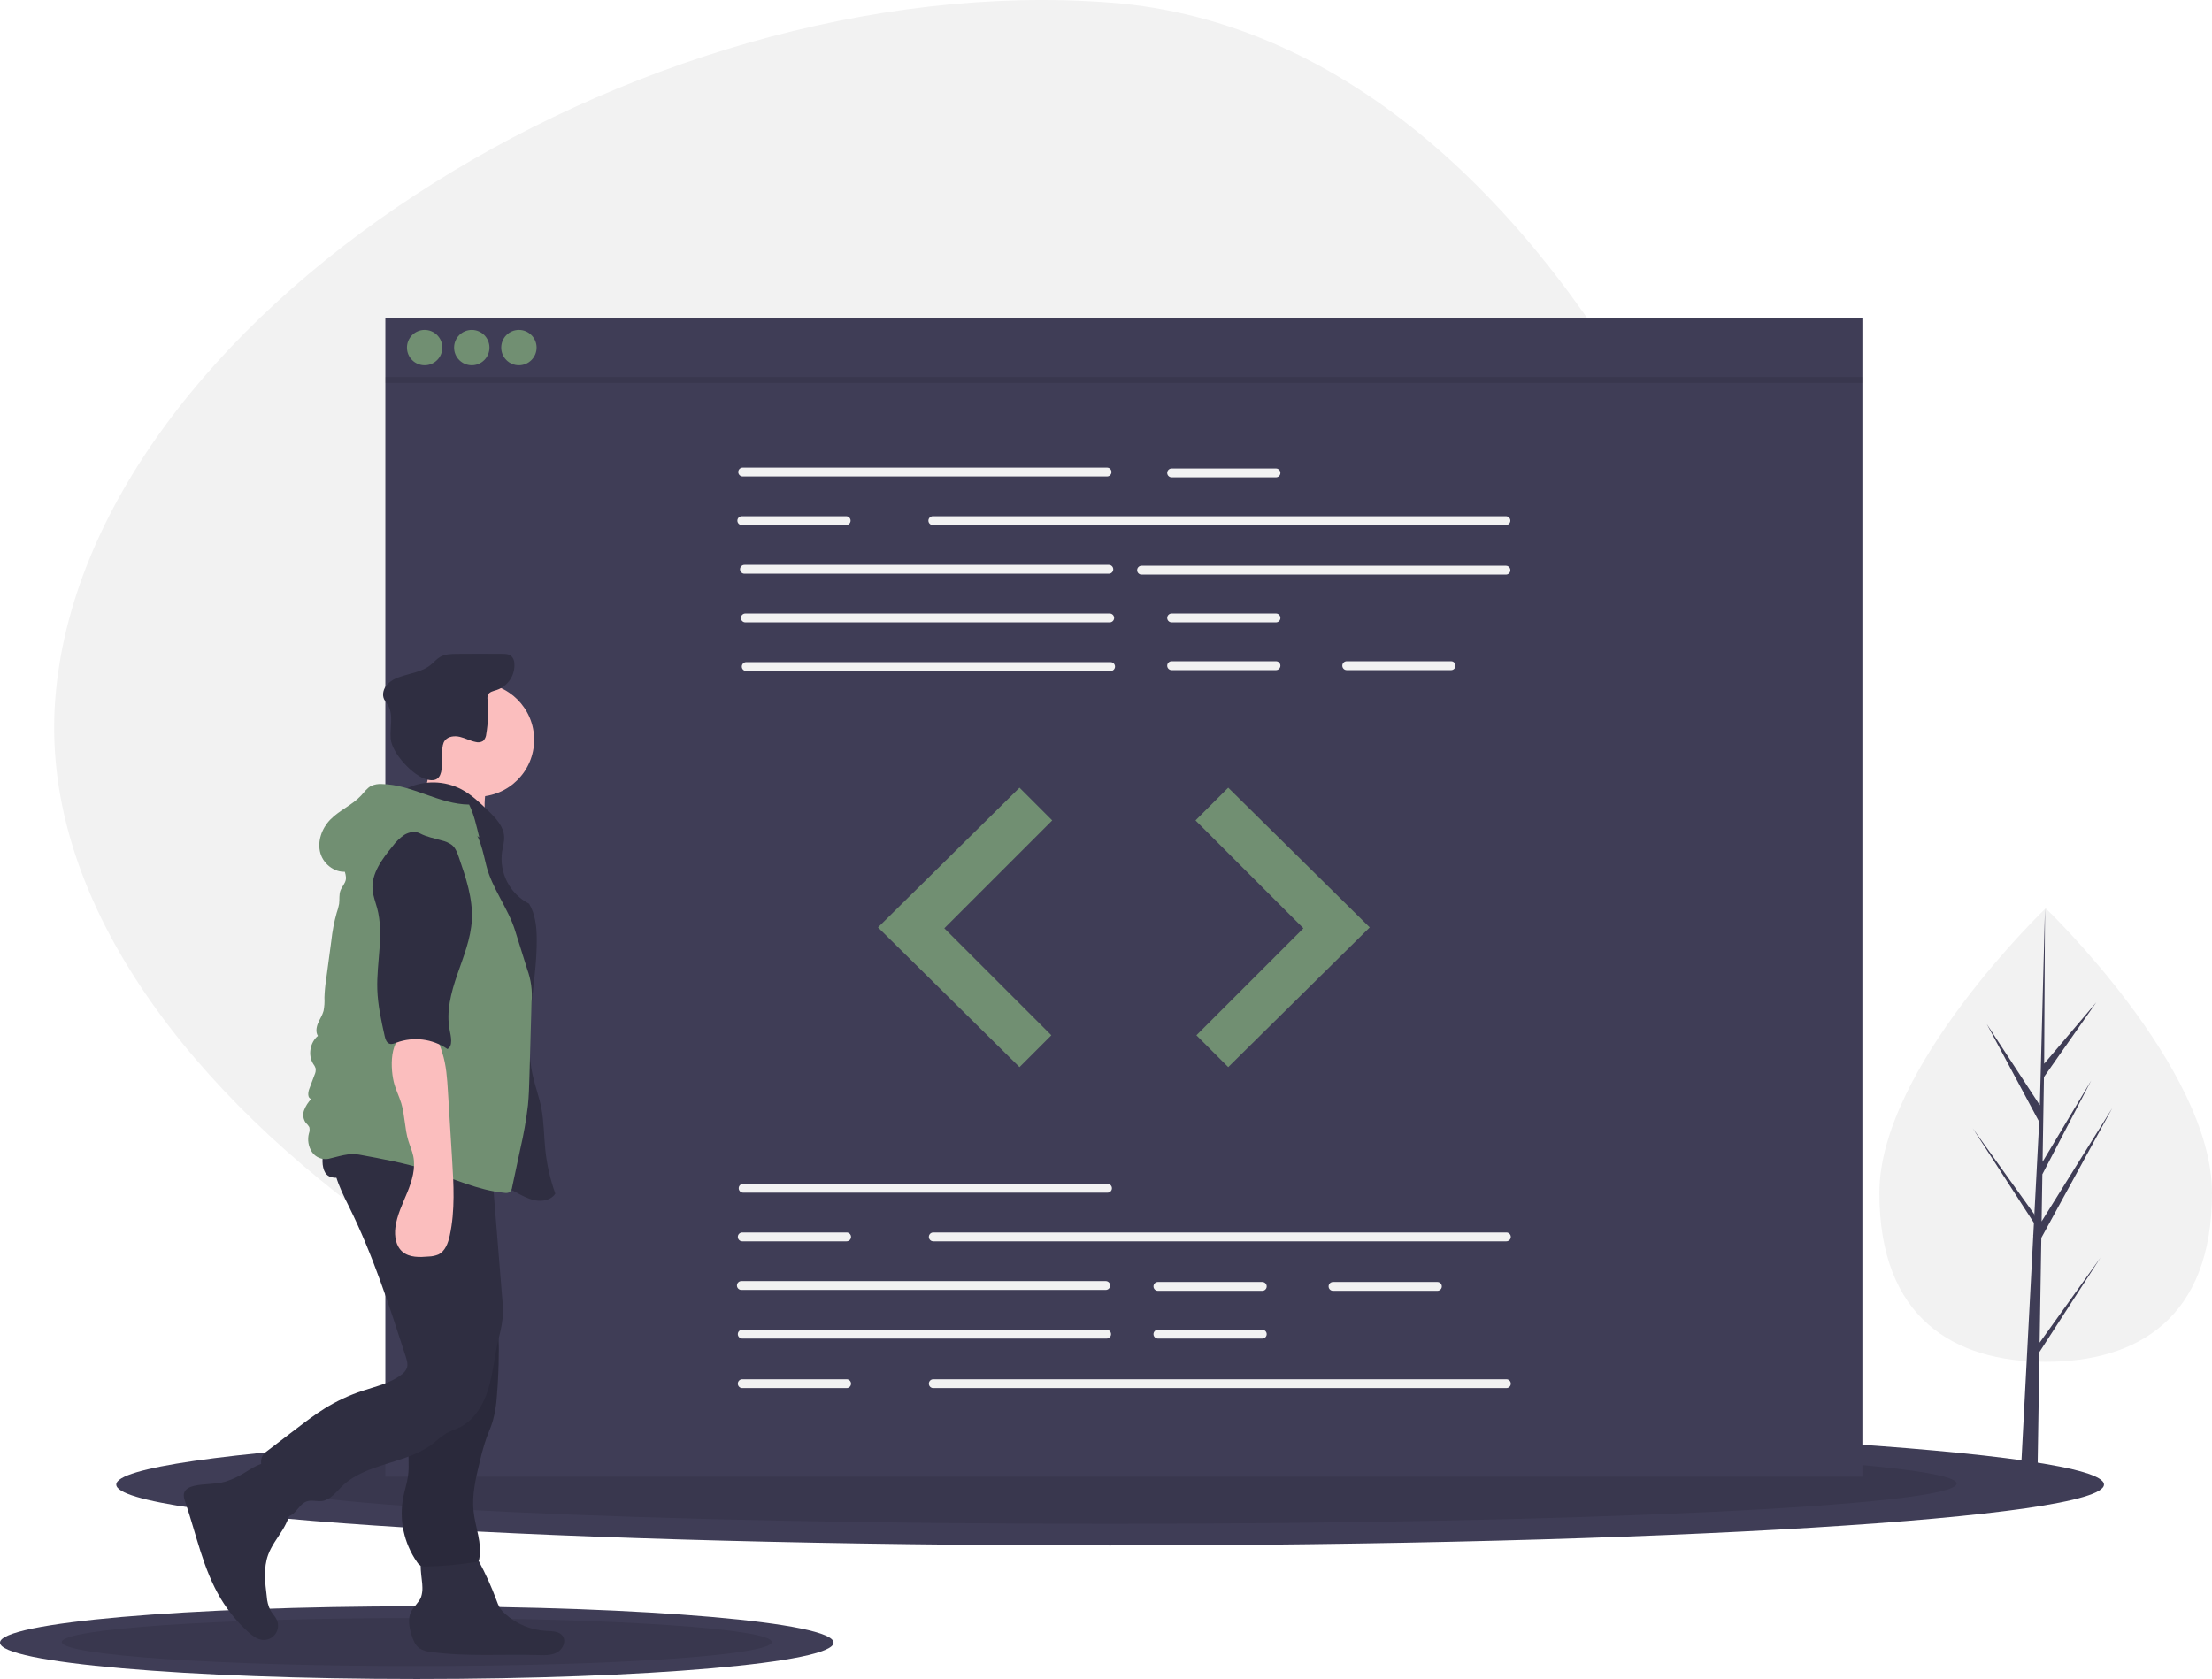
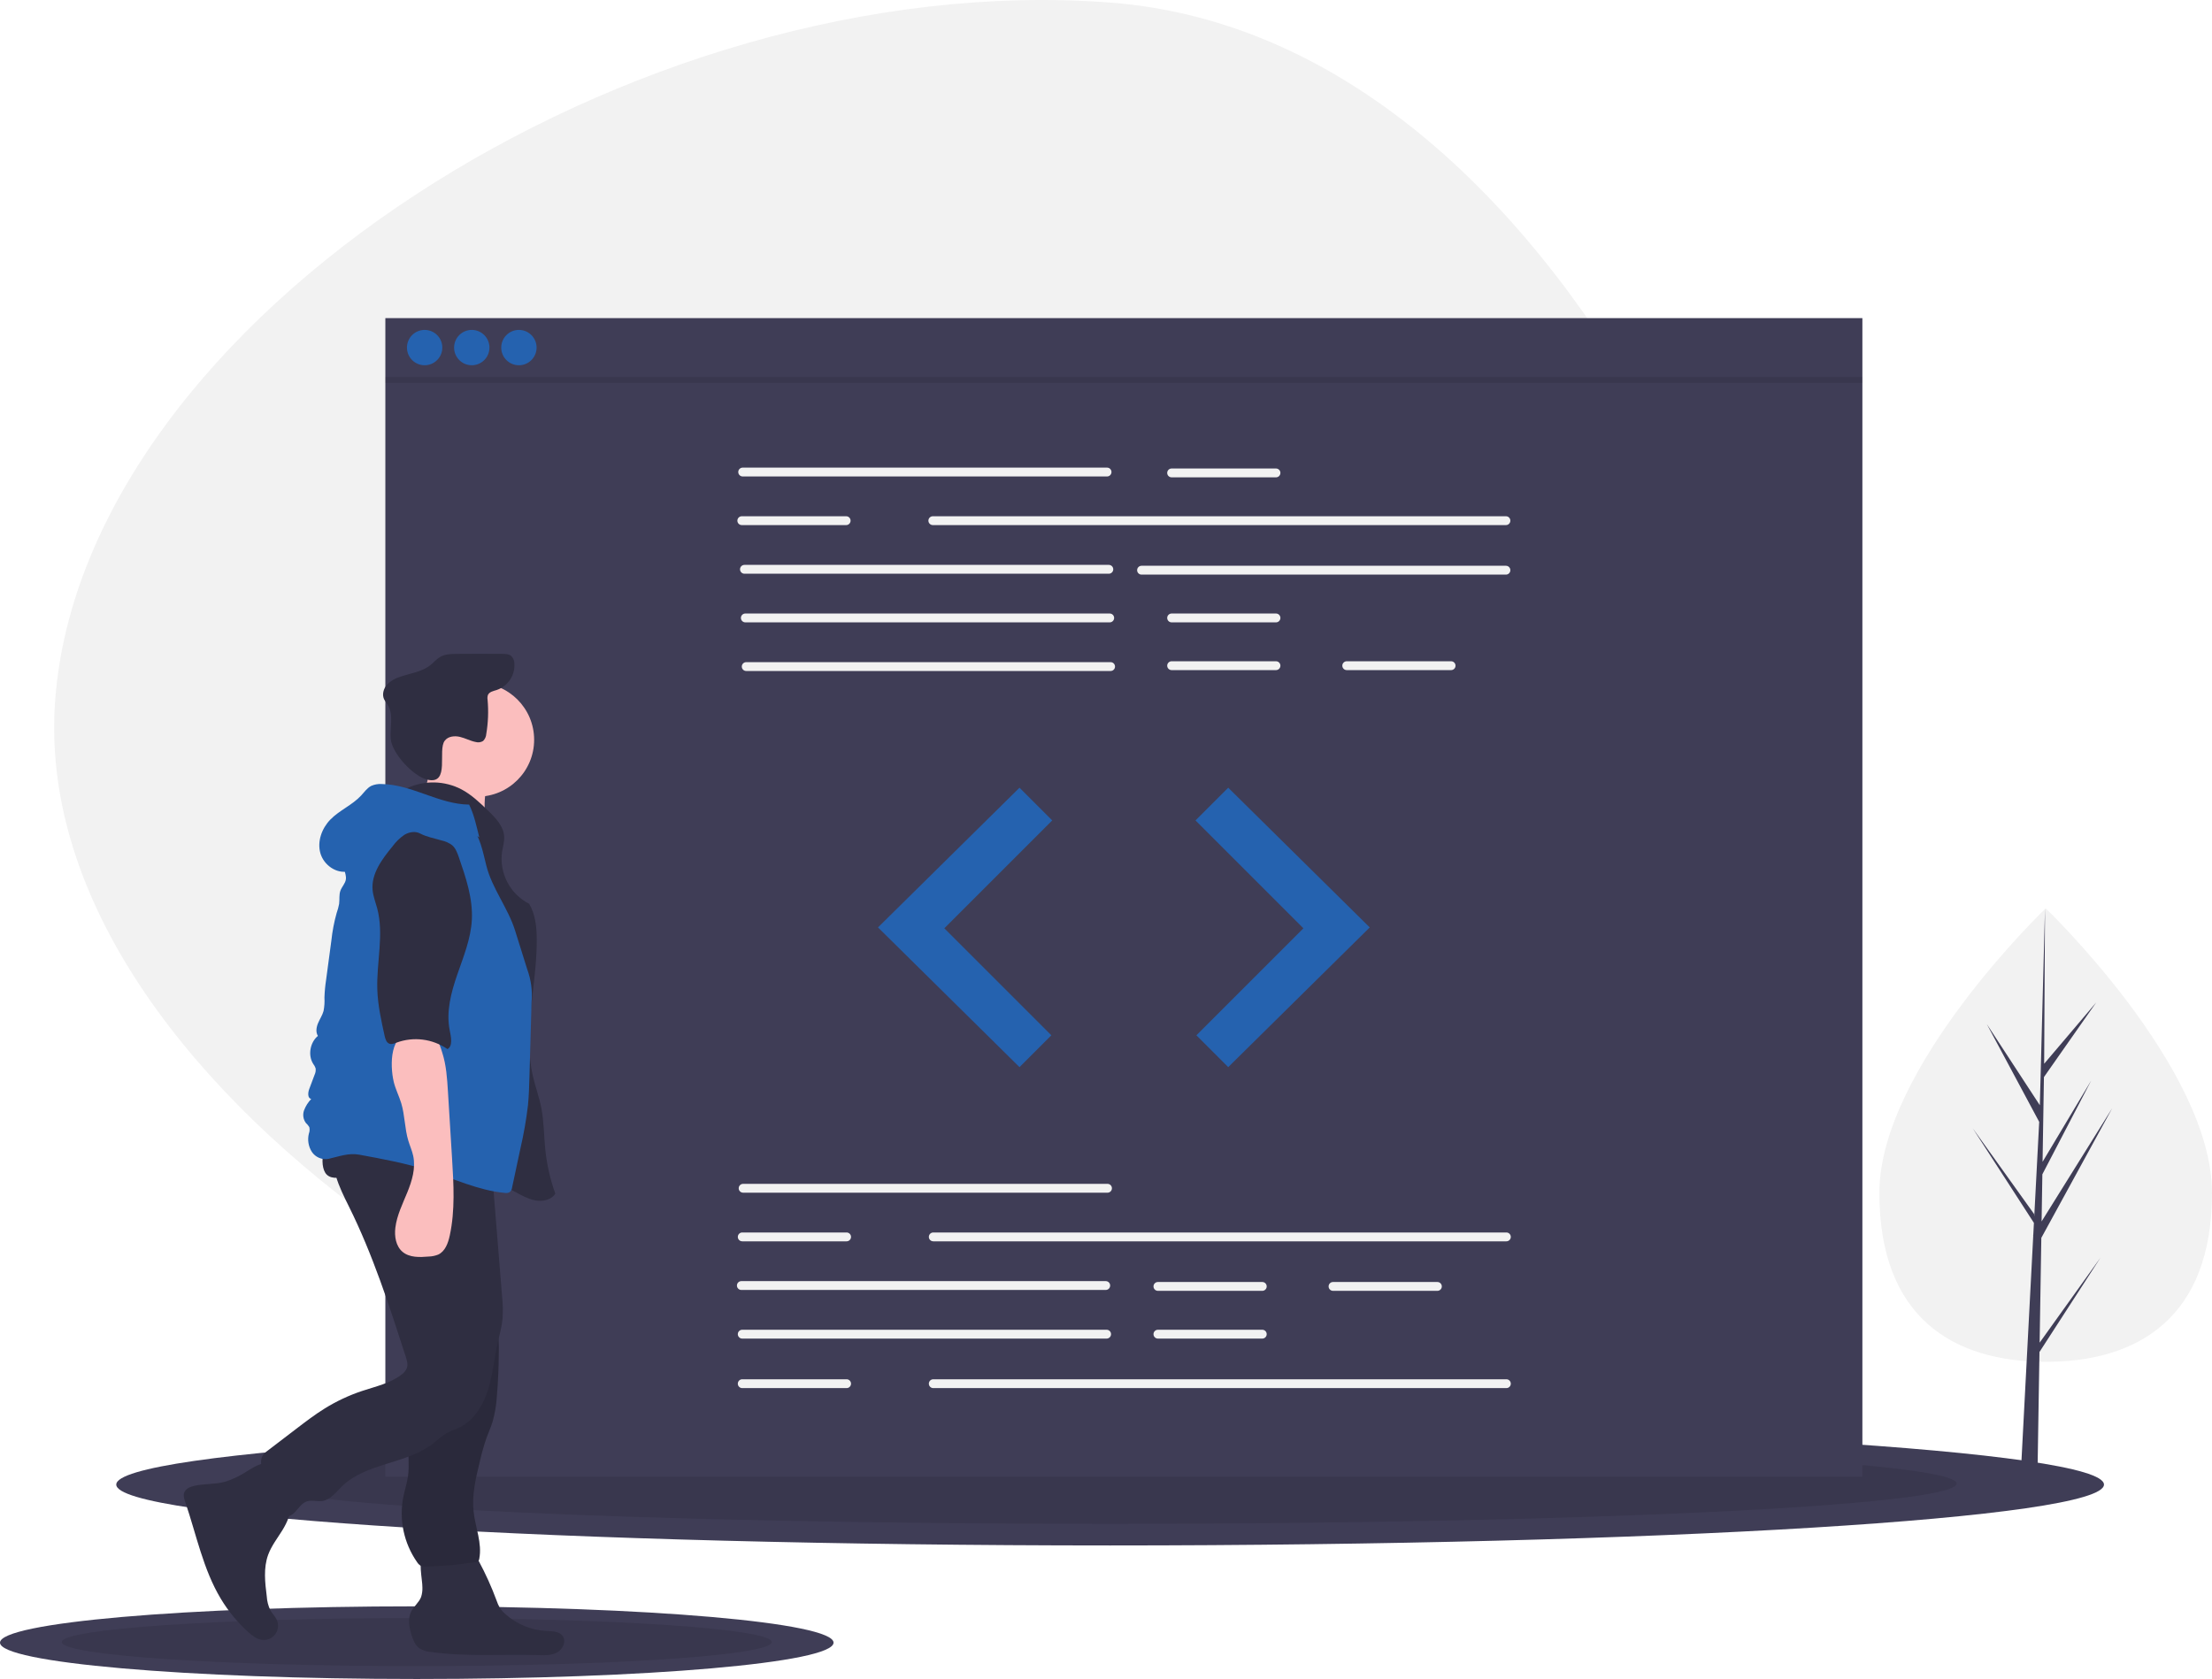
<svg xmlns="http://www.w3.org/2000/svg" id="a594ac37-6d44-4297-8862-1cbd9c01c0b7" data-name="Layer 1" width="1126.194" height="855" viewBox="0 0 1126.194 855">
  <path d="M581.768,778.438C339.369,759.991,50.297,572.172,65.014,378.781S359.7,5.358,602.099,23.805,984.031,403.667,969.314,597.058,824.166,796.885,581.768,778.438Z" transform="translate(-36.90323 -22.5)" fill="#f2f2f2" />
  <ellipse cx="565.194" cy="756" rx="506" ry="31" fill="#3f3d56" />
  <ellipse cx="565.194" cy="755.5" rx="431" ry="20.5" opacity="0.1" />
  <ellipse cx="212.194" cy="836.5" rx="212.194" ry="18.5" fill="#3f3d56" />
  <ellipse cx="212.194" cy="836.202" rx="180.742" ry="12.234" opacity="0.1" />
  <rect x="196.194" y="162" width="752" height="590" fill="#3f3d56" />
  <path d="M600.541,265.129H415.024a2.251,2.251,0,1,1,0-4.503H600.541a2.251,2.251,0,0,1,0,4.503Z" transform="translate(-36.90323 -22.5)" fill="#f2f2f2" />
  <path d="M803.62,289.895H511.835a2.251,2.251,0,0,1,0-4.503H803.62a2.251,2.251,0,1,1,0,4.503Z" transform="translate(-36.90323 -22.5)" fill="#f2f2f2" />
  <path d="M601.442,314.661H415.924a2.251,2.251,0,1,1,0-4.503H601.442a2.251,2.251,0,1,1,0,4.503Z" transform="translate(-36.90323 -22.5)" fill="#f2f2f2" />
  <path d="M803.62,315.111H618.102a2.251,2.251,0,0,1,0-4.503H803.62a2.251,2.251,0,1,1,0,4.503Z" transform="translate(-36.90323 -22.5)" fill="#f2f2f2" />
  <path d="M601.892,339.426H416.374a2.251,2.251,0,0,1,0-4.503H601.892a2.251,2.251,0,1,1,0,4.503Z" transform="translate(-36.90323 -22.5)" fill="#f2f2f2" />
  <path d="M602.342,364.192H416.825a2.251,2.251,0,0,1,0-4.503H602.342a2.251,2.251,0,1,1,0,4.503Z" transform="translate(-36.90323 -22.5)" fill="#f2f2f2" />
  <path d="M686.546,265.579H633.412a2.251,2.251,0,0,1,0-4.503h53.134a2.251,2.251,0,1,1,0,4.503Z" transform="translate(-36.90323 -22.5)" fill="#f2f2f2" />
  <path d="M686.546,339.426H633.412a2.251,2.251,0,0,1,0-4.503h53.134a2.251,2.251,0,1,1,0,4.503Z" transform="translate(-36.90323 -22.5)" fill="#f2f2f2" />
  <path d="M686.546,363.742H633.412a2.251,2.251,0,1,1,0-4.503h53.134a2.251,2.251,0,1,1,0,4.503Z" transform="translate(-36.90323 -22.5)" fill="#f2f2f2" />
  <path d="M775.702,363.742H722.569a2.251,2.251,0,0,1,0-4.503h53.134a2.251,2.251,0,1,1,0,4.503Z" transform="translate(-36.90323 -22.5)" fill="#f2f2f2" />
  <path d="M467.707,289.895H414.573a2.251,2.251,0,0,1,0-4.503h53.134a2.251,2.251,0,0,1,0,4.503Z" transform="translate(-36.90323 -22.5)" fill="#f2f2f2" />
  <path d="M600.766,629.861H415.249a2.251,2.251,0,0,1,0-4.503H600.766a2.251,2.251,0,0,1,0,4.503Z" transform="translate(-36.90323 -22.5)" fill="#f2f2f2" />
  <path d="M599.866,679.392H414.348a2.251,2.251,0,1,1,0-4.503H599.866a2.251,2.251,0,0,1,0,4.503Z" transform="translate(-36.90323 -22.5)" fill="#f2f2f2" />
  <path d="M600.316,704.158H414.798a2.251,2.251,0,1,1,0-4.503H600.316a2.251,2.251,0,1,1,0,4.503Z" transform="translate(-36.90323 -22.5)" fill="#f2f2f2" />
  <path d="M679.566,679.842H626.433a2.251,2.251,0,0,1,0-4.503h53.134a2.251,2.251,0,0,1,0,4.503Z" transform="translate(-36.90323 -22.5)" fill="#f2f2f2" />
  <path d="M679.566,704.158H626.433a2.251,2.251,0,0,1,0-4.503h53.134a2.251,2.251,0,1,1,0,4.503Z" transform="translate(-36.90323 -22.5)" fill="#f2f2f2" />
  <path d="M768.723,679.842H715.589a2.251,2.251,0,1,1,0-4.503h53.134a2.251,2.251,0,0,1,0,4.503Z" transform="translate(-36.90323 -22.5)" fill="#f2f2f2" />
  <path d="M803.845,654.626H512.06a2.251,2.251,0,0,1,0-4.503H803.845a2.251,2.251,0,0,1,0,4.503Z" transform="translate(-36.90323 -22.5)" fill="#f2f2f2" />
  <path d="M467.932,654.626H414.798a2.251,2.251,0,0,1,0-4.503H467.932a2.251,2.251,0,0,1,0,4.503Z" transform="translate(-36.90323 -22.5)" fill="#f2f2f2" />
  <path d="M803.845,729.374H512.06a2.251,2.251,0,1,1,0-4.503H803.845a2.251,2.251,0,0,1,0,4.503Z" transform="translate(-36.90323 -22.5)" fill="#f2f2f2" />
  <path d="M467.932,729.374H414.798a2.251,2.251,0,1,1,0-4.503H467.932a2.251,2.251,0,1,1,0,4.503Z" transform="translate(-36.90323 -22.5)" fill="#f2f2f2" />
-   <polygon points="519.06 401.13 447.014 472.275 519.06 543.42 535.27 527.21 480.786 472.725 535.72 417.79 519.06 401.13" fill="#718f72" />
-   <polygon points="625.327 401.13 697.373 472.275 625.327 543.42 609.117 527.21 663.602 472.725 608.667 417.79 625.327 401.13" fill="#718f72" />
-   <circle cx="216.194" cy="177" r="9" fill="#718f72" />
-   <circle cx="240.194" cy="177" r="9" fill="#718f72" />
-   <circle cx="264.194" cy="177" r="9" fill="#718f72" />
+   <polygon points="519.06 401.13 447.014 472.275 519.06 543.42 535.27 527.21 480.786 472.725 535.72 417.79 519.06 401.13" fill="#2562af" />
+   <polygon points="625.327 401.13 697.373 472.275 625.327 543.42 609.117 527.21 663.602 472.725 608.667 417.79 625.327 401.13" fill="#2562af" />
+   <circle cx="216.194" cy="177" r="9" fill="#2562af" />
+   <circle cx="240.194" cy="177" r="9" fill="#2562af" />
+   <circle cx="264.194" cy="177" r="9" fill="#2562af" />
  <rect x="196.194" y="192" width="752" height="3" opacity="0.1" />
  <path d="M1163.097,629.954c0,63.771-37.911,86.038-84.676,86.038s-84.676-22.266-84.676-86.038,84.676-144.898,84.676-144.898S1163.097,566.182,1163.097,629.954Z" transform="translate(-36.90323 -22.5)" fill="#f2f2f2" />
  <polygon points="1038.433 683.736 1039.3 630.365 1075.391 564.338 1039.436 621.993 1039.826 597.995 1064.699 550.226 1039.929 591.645 1039.929 591.645 1040.63 548.484 1067.265 510.453 1040.74 541.697 1041.178 462.556 1038.425 567.325 1038.651 563.003 1011.571 521.552 1038.217 571.3 1035.694 619.503 1035.619 618.223 1004.4 574.602 1035.524 622.743 1035.209 628.771 1035.152 628.862 1035.178 629.357 1028.776 751.653 1037.329 751.653 1038.355 688.485 1069.404 640.461 1038.433 683.736" fill="#3f3d56" />
  <path d="M159.525,773.591a43.126,43.126,0,0,1-8.178,3.503c-5.079,1.387-10.507.878-15.637,2.063-2.1.485-4.386,1.499-5.054,3.549-.49,1.503.043,3.127.553,4.623,5.669,16.62,9.085,34.266,18.125,49.321a74.641,74.641,0,0,0,13.993,16.988c2.055,1.852,4.384,3.664,7.135,3.955a7.248,7.248,0,0,0,7.371-10.182c-.811-1.801-2.317-3.196-3.289-4.916a18.757,18.757,0,0,1-1.819-6.991c-.893-7.108-1.754-14.538.709-21.265,1.652-4.512,4.682-8.359,7.206-12.447s4.622-8.772,4.06-13.544c-.383-3.257-1.972-6.237-3.65-9.054-1.681-2.823-5.005-10.408-8.383-11.35C169.16,766.864,162.583,772.024,159.525,773.591Z" transform="translate(-36.90323 -22.5)" fill="#2f2e41" />
  <path d="M251.96,831a14.019,14.019,0,0,1-.663,4.745c-1.058,2.793-3.681,4.706-5.036,7.367-1.885,3.701-1.031,8.174.218,12.135.783,2.483,1.81,5.067,3.912,6.603a12.893,12.893,0,0,0,5.954,1.907c18.036,2.496,36.358,1.064,54.559,1.587,3.317.095,6.829.211,9.725-1.41s4.686-5.697,2.717-8.368c-1.769-2.399-5.265-2.376-8.242-2.518a33.912,33.912,0,0,1-20.913-8.615,15.112,15.112,0,0,1-2.933-3.377,20.753,20.753,0,0,1-1.534-3.518,156.799,156.799,0,0,0-9.084-20.119c-.979-1.815-2.087-3.705-3.906-4.676a10.323,10.323,0,0,0-4.239-.926c-4.536-.294-16.283-1.838-19.791,1.69C249.461,816.768,252.032,826.86,251.96,831Z" transform="translate(-36.90323 -22.5)" fill="#2f2e41" />
  <circle cx="242.971" cy="376.72" r="28.975" fill="#fbbebe" />
  <path d="M253.709,423.146c-1.723,4.614-4.647,8.947-8.9,11.43l40.075,8.175a42.453,42.453,0,0,1-.562-17.869,10.3,10.3,0,0,0,.24-4.409c-.754-2.907-4.026-4.307-6.955-4.974-7.314-1.667-13.782-2.561-20.579-5.792C254.95,413.263,255.241,419.045,253.709,423.146Z" transform="translate(-36.90323 -22.5)" fill="#fbbebe" />
  <path d="M244.474,423.727a31.338,31.338,0,0,1,27.313.714c5.138,2.707,9.392,6.794,13.572,10.826,3.853,3.717,7.962,7.972,8.236,13.319.132,2.59-.676,5.123-1.084,7.684a25.766,25.766,0,0,0,13.78,26.469c3.184,5.303,3.841,11.729,3.889,17.914.185,23.436-7.209,47.161-1.93,69.995,1.239,5.361,3.162,10.554,4.232,15.951,1.387,6.991,1.318,14.18,2.044,21.27a95.266,95.266,0,0,0,5.113,22.495c-1.744,2.774-5.374,3.837-8.642,3.613s-6.325-1.643-9.242-3.136c-14.123-7.227-27.059-16.757-41.687-22.9-9.678-4.064-19.987-6.595-29.376-11.288s-18.12-12.142-20.99-22.238c-1.241-4.365-1.318-8.965-1.385-13.503-.285-19.114-.55-38.436,3.61-57.094,3.669-16.454,10.741-32.194,12.284-48.981.502-5.464.513-11.314,3.566-15.873C232.091,432.52,241.409,430.851,244.474,423.727Z" transform="translate(-36.90323 -22.5)" fill="#2f2e41" />
  <path d="M263.395,399.629c1.707-2.227,5-2.531,7.728-1.872s5.243,2.064,7.997,2.599a4.675,4.675,0,0,0,3.743-.526,5.444,5.444,0,0,0,1.615-3.57,68.163,68.163,0,0,0,.671-17.38,5.147,5.147,0,0,1,.159-2.437c.682-1.643,2.763-2.035,4.462-2.562a13.316,13.316,0,0,0,9.013-13.633,5.421,5.421,0,0,0-1.657-3.741c-1.175-.958-2.82-1.016-4.336-1.029q-11.683-.094-23.367.006c-2.883.025-5.91.096-8.409,1.533-1.848,1.063-3.222,2.773-4.88,4.112-4.326,3.491-10.178,4.201-15.441,5.991a15.308,15.308,0,0,0-6.768,4.036c-1.75,2-2.592,4.973-1.493,7.393a26.252,26.252,0,0,0,1.887,2.904c3.105,4.964,1.038,11.403,1.501,17.24.579,7.288,11.365,19.112,18.679,20.836C266.308,422.311,259.486,404.414,263.395,399.629Z" transform="translate(-36.90323 -22.5)" fill="#2f2e41" />
  <path d="M247.037,719.183c.745,5.322,1.701,10.662,1.445,16.029-.357,7.494-3.059,14.714-3.559,22.199-.373,5.591.49,11.242-.287,16.791-.497,3.553-1.656,6.978-2.373,10.494a43.395,43.395,0,0,0,6.973,33.265,5.448,5.448,0,0,0,2.023,1.961,5.714,5.714,0,0,0,2.508.332,179.947,179.947,0,0,0,25.17-2.287,2.414,2.414,0,0,0,1.616-.713,2.266,2.266,0,0,0,.351-.954c1.544-7.936-1.977-15.893-2.872-23.928-.956-8.58,1.103-17.177,3.146-25.565a113.548,113.548,0,0,1,3.467-12.228c.988-2.697,2.181-5.321,3.037-8.063a61.46,61.46,0,0,0,2.202-13.203q.892-10.575.945-21.199a88.958,88.958,0,0,0-1.665-20.01c-1.878-8.338-5.724-16.081-9.536-23.73a15.029,15.029,0,0,0-5.618,2.67,125.38,125.38,0,0,1-15.35,8.481c-3.567,1.657-10.522,2.833-12.786,6.286-2.232,3.405-.792,10.351-.621,14.106Q245.694,709.584,247.037,719.183Z" transform="translate(-36.90323 -22.5)" fill="#2f2e41" />
  <path d="M247.037,719.183c.745,5.322,1.701,10.662,1.445,16.029-.357,7.494-3.059,14.714-3.559,22.199-.373,5.591.49,11.242-.287,16.791-.497,3.553-1.656,6.978-2.373,10.494a43.395,43.395,0,0,0,6.973,33.265,5.448,5.448,0,0,0,2.023,1.961,5.714,5.714,0,0,0,2.508.332,179.947,179.947,0,0,0,25.17-2.287,2.414,2.414,0,0,0,1.616-.713,2.266,2.266,0,0,0,.351-.954c1.544-7.936-1.977-15.893-2.872-23.928-.956-8.58,1.103-17.177,3.146-25.565a113.548,113.548,0,0,1,3.467-12.228c.988-2.697,2.181-5.321,3.037-8.063a61.46,61.46,0,0,0,2.202-13.203q.892-10.575.945-21.199a88.958,88.958,0,0,0-1.665-20.01c-1.878-8.338-5.724-16.081-9.536-23.73a15.029,15.029,0,0,0-5.618,2.67,125.38,125.38,0,0,1-15.35,8.481c-3.567,1.657-10.522,2.833-12.786,6.286-2.232,3.405-.792,10.351-.621,14.106Q245.694,709.584,247.037,719.183Z" transform="translate(-36.90323 -22.5)" opacity="0.1" />
  <path d="M207.864,605.518c-3.848,10.359,1.808,21.554,6.722,31.452,12.106,24.386,20.513,50.407,28.874,76.317.626,1.941,1.252,4.058.554,5.974a7.825,7.825,0,0,1-2.822,3.347c-5.765,4.379-13.107,5.939-19.975,8.23a90.184,90.184,0,0,0-18.943,8.88c-4.977,3.084-9.639,6.644-14.292,10.197l-14.812,11.312a9.903,9.903,0,0,0-2.476,2.397c-1.429,2.241-.843,5.167-.132,7.728a131.432,131.432,0,0,0,7.252,19.792,6.911,6.911,0,0,0,2.63,3.447c2.312,1.242,5.14-.405,6.905-2.347s3.292-4.359,5.781-5.193c2.486-.833,5.222.176,7.818-.189,4.199-.589,6.986-4.457,10.013-7.426,12.365-12.131,33.01-11.251,46.612-21.977a59.228,59.228,0,0,1,6.231-4.868c2.3-1.359,4.907-2.105,7.293-3.307,7.257-3.654,11.819-11.209,14.262-18.957s3.141-15.928,4.897-23.861c.908-4.101,2.103-8.158,2.507-12.338a66.094,66.094,0,0,0-.253-11.666L287.604,621.748c-.4-4.943-.8-9.892-1.576-14.791-14.577.521-29.143,1.108-43.728,1.28C230.695,608.374,218.876,609.186,207.864,605.518Z" transform="translate(-36.90323 -22.5)" fill="#2f2e41" />
  <path d="M202.506,619.721c1.977,3.18,6.79,3.114,10.104,1.371s5.889-4.673,9.211-6.401c4.464-2.323,9.746-2.235,14.776-2.093,7.964.225,16.025.464,23.687,2.647,7.925,2.257,15.64,6.603,23.834,5.736,1.426-.151,2.985-.56,3.761-1.766a5.544,5.544,0,0,0,.62-2.836l.268-7.159a6.464,6.464,0,0,0-.57-3.625,6.082,6.082,0,0,0-2.716-2.079c-11.663-5.646-24.965-6.697-37.915-7.141q-9.875-.338-19.757-.278c-5.591.034-12.303-.775-17.739.719C202.774,598.82,198.805,613.769,202.506,619.721Z" transform="translate(-36.90323 -22.5)" fill="#2f2e41" />
-   <path d="M275.742,432.226c-15.282-.135-29.131-10.223-44.412-10.468a11.514,11.514,0,0,0-5.393.93c-2.129,1.073-3.529,3.147-5.147,4.898-4.518,4.893-11.061,7.505-15.703,12.281-4.352,4.478-6.773,11.15-5.055,17.153s8.204,10.608,14.279,9.165A36.801,36.801,0,0,1,228.65,446.706a72.887,72.887,0,0,1,11.205-5.882c6.868-3.112,14.548-6.283,21.718-3.95a30.638,30.638,0,0,1,7.409,4.04l11.954,8.03C279.543,443.45,278.29,437.288,275.742,432.226Z" transform="translate(-36.90323 -22.5)" fill="#718f72" />
-   <path d="M212.552,460.874c-2.029,2.532.894,6.2.447,9.413-.297,2.135-2.054,3.765-2.786,5.793-.758,2.1-.356,4.427-.643,6.641a28.489,28.489,0,0,1-1.275,4.73,84.975,84.975,0,0,0-2.686,14.026l-2.675,19.976a75.681,75.681,0,0,0-.846,9.078,27.107,27.107,0,0,1-.452,6.787c-.592,2.183-1.904,4.093-2.786,6.175s-1.291,4.602-.099,6.524c-3.991,3.325-5.178,9.854-2.387,14.235a7.899,7.899,0,0,1,1.23,2.265,5.82,5.82,0,0,1-.542,3.34l-2.705,7.207c-.692,1.845-.911,4.653,1.014,5.074a17.006,17.006,0,0,0-3.651,5.767,6.866,6.866,0,0,0,.972,6.506,8.289,8.289,0,0,1,1.694,2.056,5.473,5.473,0,0,1-.196,3.243,11.906,11.906,0,0,0,1.473,9.333,8.371,8.371,0,0,0,8.418,3.609c5.41-1.22,10.272-3.147,15.728-2.146,11.746,2.155,23.53,4.32,34.906,7.952,12.984,4.145,25.556,10.224,39.126,11.5a3.798,3.798,0,0,0,2.617-.407,3.931,3.931,0,0,0,1.21-2.488q2.097-9.832,4.194-19.665a202.363,202.363,0,0,0,3.855-22.028c.477-4.781.614-9.589.749-14.392l1.081-38.231a38.197,38.197,0,0,0-2.2-16.62l-6.217-19.848c-3.548-11.327-11.688-21.371-14.586-32.882-1.834-7.285-3.189-15.103-8.108-20.781-7.012-8.095-19.145-9.354-29.764-7.962-4.797.629-9.636,1.714-13.785,4.202-4.798,2.877-8.333,7.409-11.753,11.836C218.305,454.343,215.436,457.276,212.552,460.874Z" transform="translate(-36.90323 -22.5)" fill="#718f72" />
+   <path d="M275.742,432.226c-15.282-.135-29.131-10.223-44.412-10.468a11.514,11.514,0,0,0-5.393.93c-2.129,1.073-3.529,3.147-5.147,4.898-4.518,4.893-11.061,7.505-15.703,12.281-4.352,4.478-6.773,11.15-5.055,17.153s8.204,10.608,14.279,9.165A36.801,36.801,0,0,1,228.65,446.706a72.887,72.887,0,0,1,11.205-5.882c6.868-3.112,14.548-6.283,21.718-3.95a30.638,30.638,0,0,1,7.409,4.04l11.954,8.03C279.543,443.45,278.29,437.288,275.742,432.226Z" transform="translate(-36.90323 -22.5)" fill="#2562af" />
+   <path d="M212.552,460.874c-2.029,2.532.894,6.2.447,9.413-.297,2.135-2.054,3.765-2.786,5.793-.758,2.1-.356,4.427-.643,6.641a28.489,28.489,0,0,1-1.275,4.73,84.975,84.975,0,0,0-2.686,14.026l-2.675,19.976a75.681,75.681,0,0,0-.846,9.078,27.107,27.107,0,0,1-.452,6.787c-.592,2.183-1.904,4.093-2.786,6.175s-1.291,4.602-.099,6.524c-3.991,3.325-5.178,9.854-2.387,14.235a7.899,7.899,0,0,1,1.23,2.265,5.82,5.82,0,0,1-.542,3.34l-2.705,7.207c-.692,1.845-.911,4.653,1.014,5.074a17.006,17.006,0,0,0-3.651,5.767,6.866,6.866,0,0,0,.972,6.506,8.289,8.289,0,0,1,1.694,2.056,5.473,5.473,0,0,1-.196,3.243,11.906,11.906,0,0,0,1.473,9.333,8.371,8.371,0,0,0,8.418,3.609c5.41-1.22,10.272-3.147,15.728-2.146,11.746,2.155,23.53,4.32,34.906,7.952,12.984,4.145,25.556,10.224,39.126,11.5a3.798,3.798,0,0,0,2.617-.407,3.931,3.931,0,0,0,1.21-2.488q2.097-9.832,4.194-19.665a202.363,202.363,0,0,0,3.855-22.028c.477-4.781.614-9.589.749-14.392l1.081-38.231a38.197,38.197,0,0,0-2.2-16.62l-6.217-19.848c-3.548-11.327-11.688-21.371-14.586-32.882-1.834-7.285-3.189-15.103-8.108-20.781-7.012-8.095-19.145-9.354-29.764-7.962-4.797.629-9.636,1.714-13.785,4.202-4.798,2.877-8.333,7.409-11.753,11.836C218.305,454.343,215.436,457.276,212.552,460.874Z" transform="translate(-36.90323 -22.5)" fill="#2562af" />
  <path d="M237.347,573.323c.875,3.773,2.712,7.251,3.837,10.957,1.884,6.209,1.724,12.896,3.605,19.106.789,2.606,1.933,5.109,2.5,7.773,1.321,6.211-.608,12.636-3.003,18.516s-5.313,11.678-6.091,17.98c-.548,4.438.239,9.45,3.66,12.331,3.552,2.99,8.713,2.788,13.339,2.39a14.016,14.016,0,0,0,4.841-1.008c3.538-1.674,5.028-5.86,5.855-9.685,2.771-12.819,1.98-26.106,1.174-39.197l-2.106-34.234c-.405-6.591-.84-13.318-2.871-19.646-.739-2.302-2.026-6.954-4.129-8.424-2.083-1.456-8.03-1.521-10.609-1.642C235.251,547.97,235.387,564.856,237.347,573.323Z" transform="translate(-36.90323 -22.5)" fill="#fbbebe" />
  <path d="M250.751,446.923c-2.471-1.294-5.584-.736-7.972.704a24.568,24.568,0,0,0-5.972,5.798c-5.339,6.517-10.991,13.995-10.199,22.382.297,3.145,1.501,6.121,2.317,9.172,3.579,13.38-.379,27.53.075,41.373.262,7.999,2.003,15.866,3.736,23.679.354,1.595.92,3.44,2.463,3.977,1.159.403,2.41-.115,3.557-.551A28.371,28.371,0,0,1,264.721,556.731c2.865-1.529,1.791-6.363,1.149-9.546-1.908-9.458.682-19.214,3.828-28.335s6.911-18.23,7.432-27.865c.591-10.916-3.029-21.571-6.6-31.903-.779-2.255-1.631-4.62-3.439-6.178a13.665,13.665,0,0,0-5.203-2.377C258.096,449.406,254.255,448.758,250.751,446.923Z" transform="translate(-36.90323 -22.5)" fill="#2f2e41" />
</svg>
